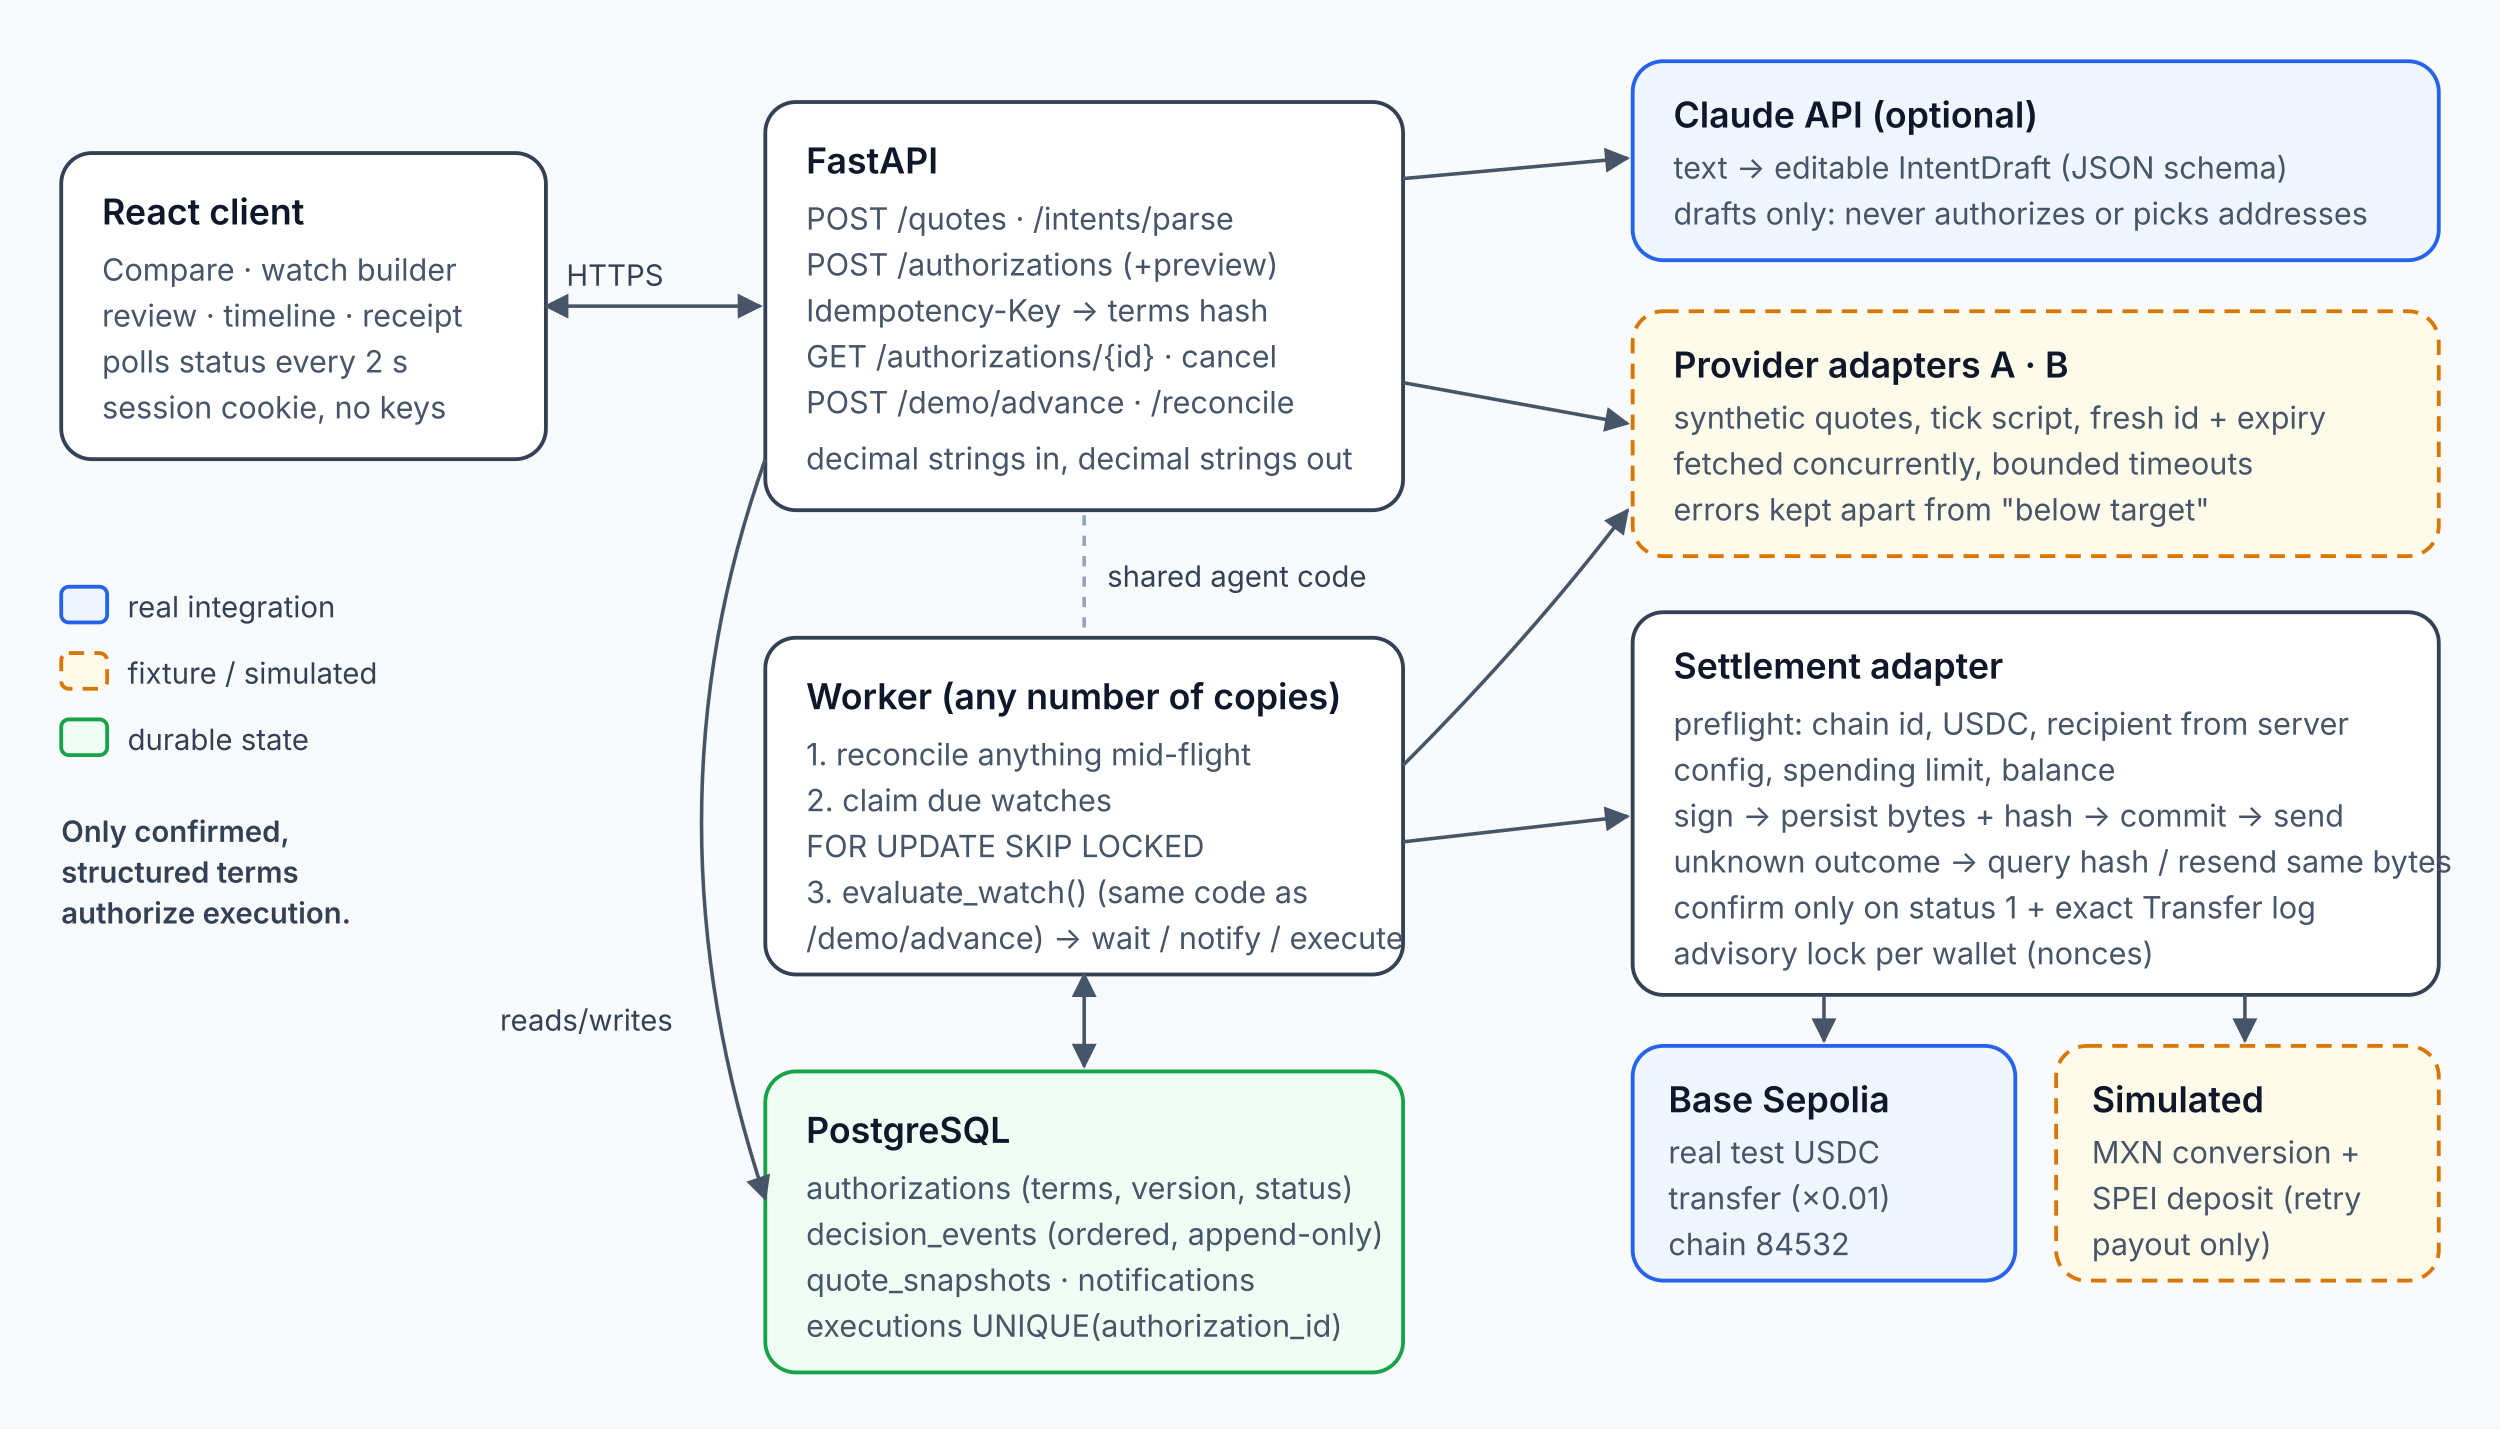
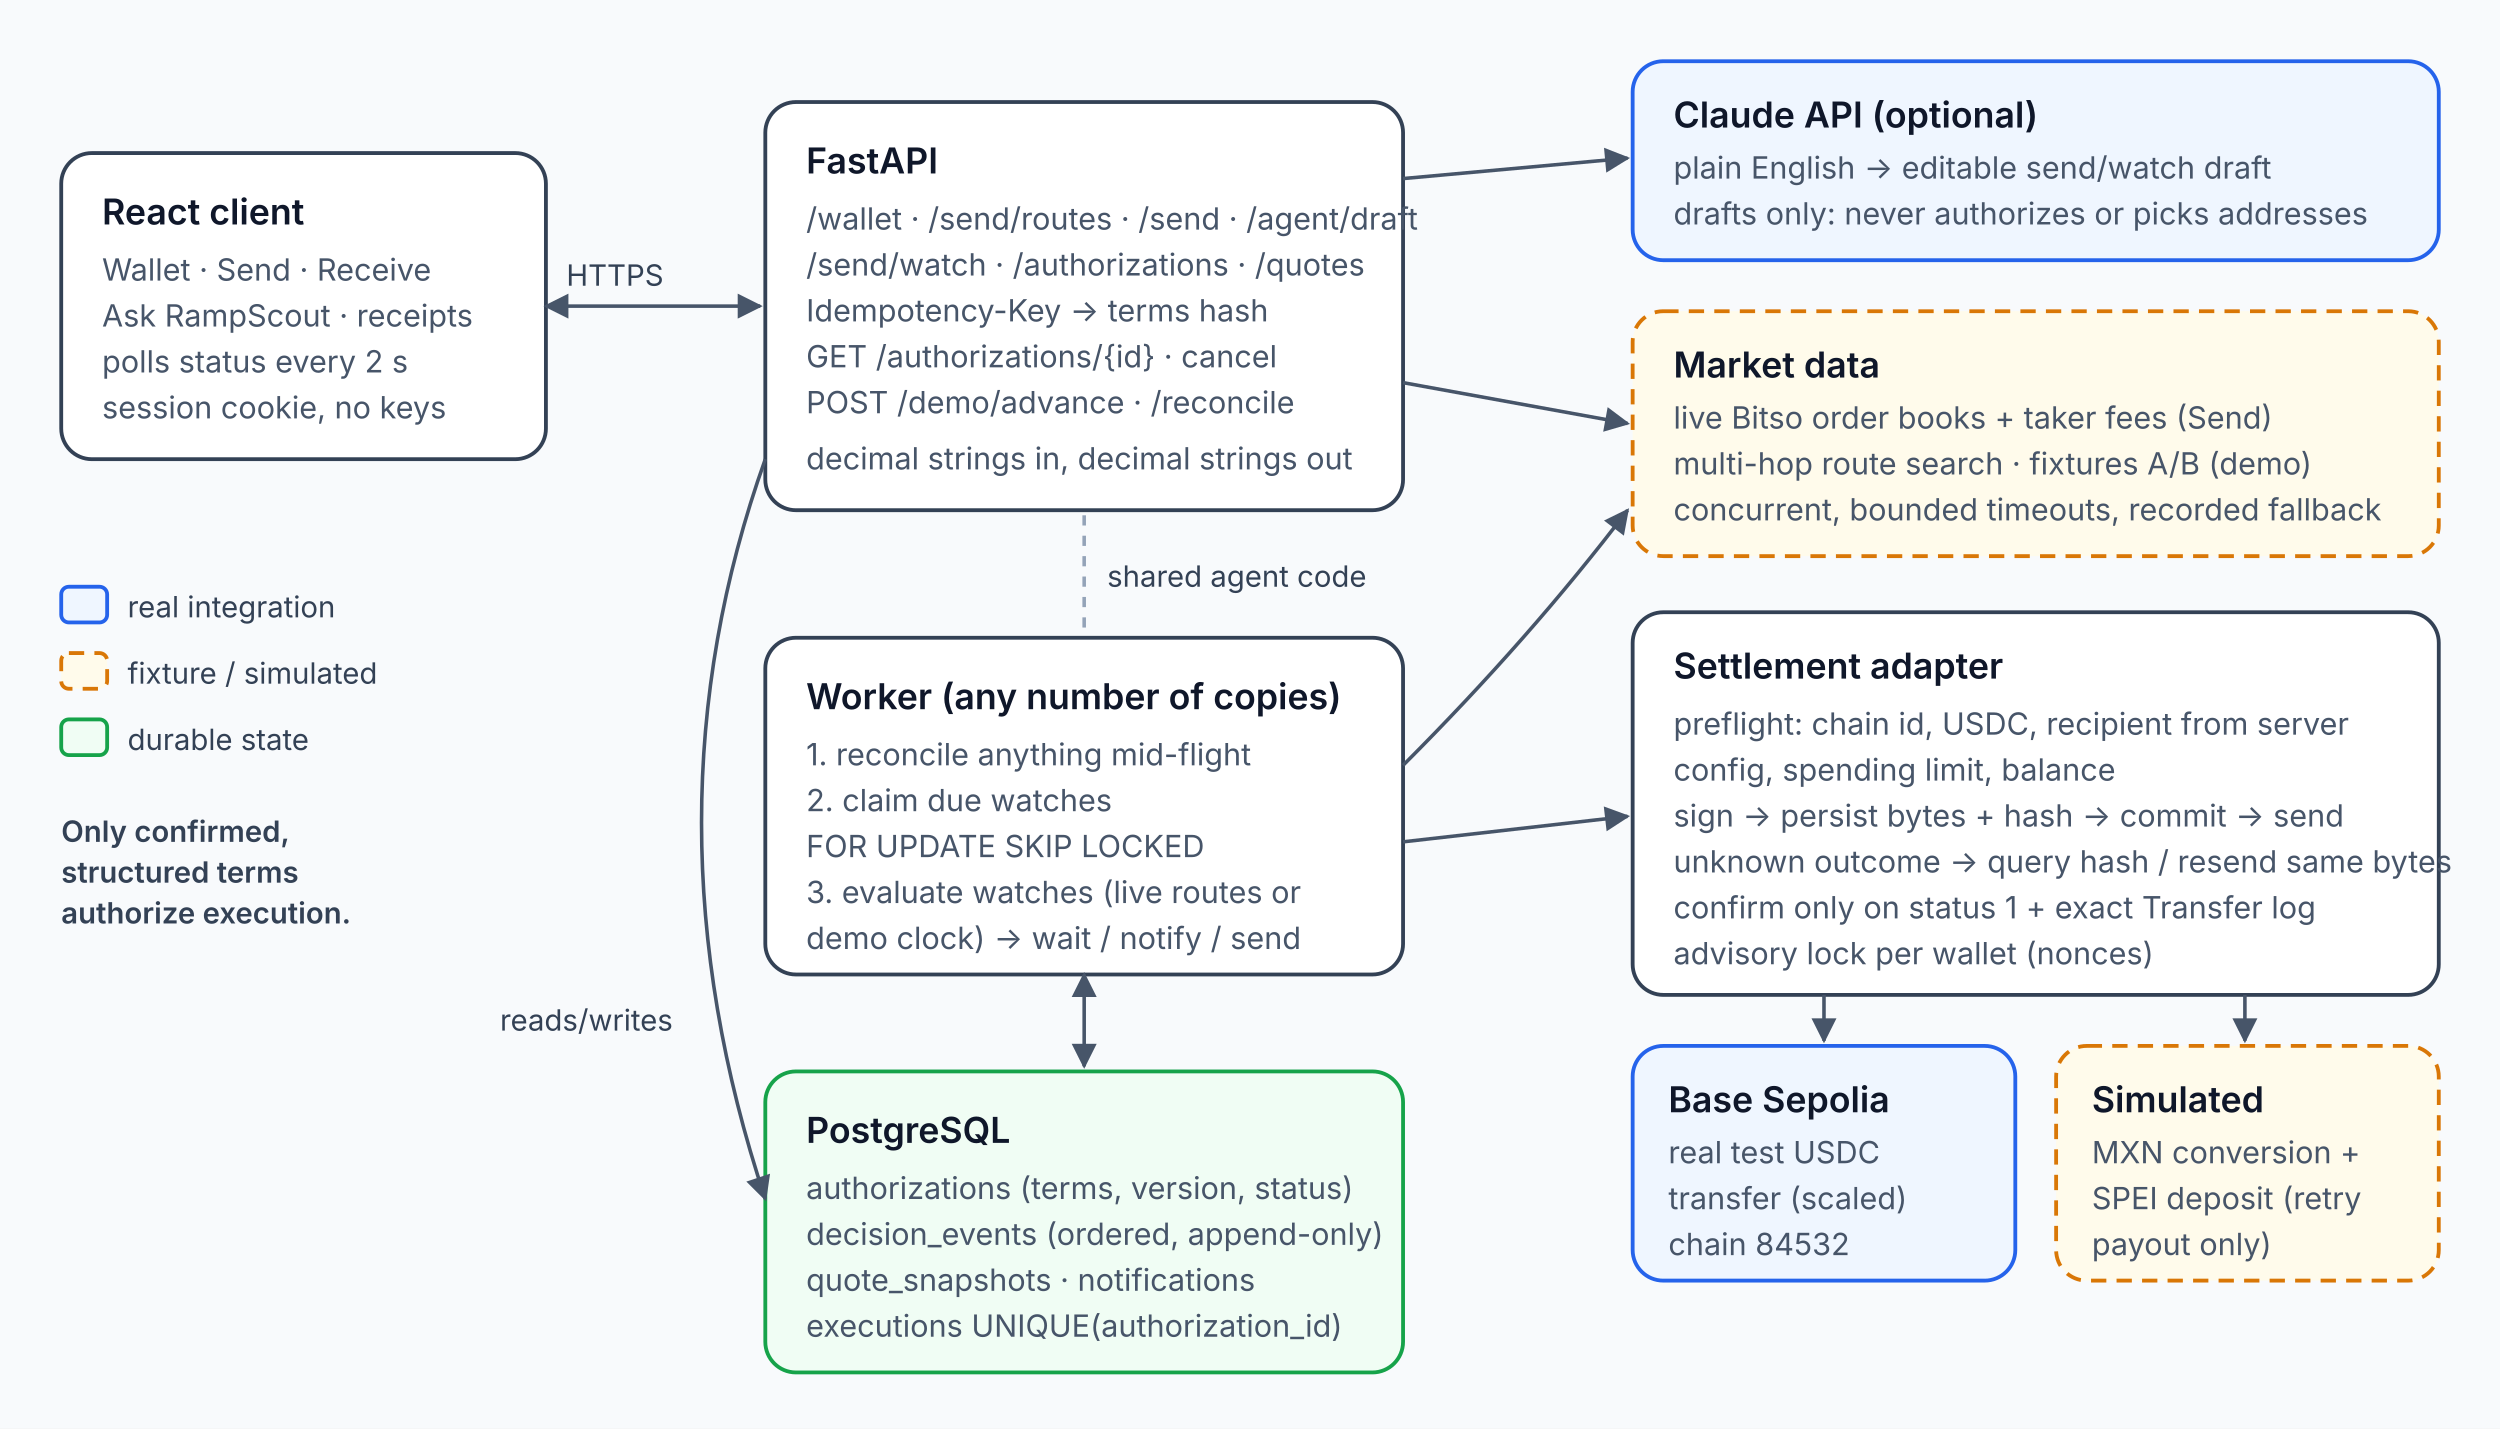
<svg xmlns="http://www.w3.org/2000/svg" viewBox="0 0 980 560" font-family="Inter, -apple-system, Segoe UI, Helvetica, Arial, sans-serif" font-size="13">
  <defs>
    <marker id="a" viewBox="0 0 10 10" refX="9" refY="5" markerWidth="7" markerHeight="7" orient="auto-start-reverse">
      <path d="M0,0 L10,5 L0,10 z" fill="#475569" />
    </marker>
    <style>
      .box{fill:#ffffff;stroke:#334155;stroke-width:1.5}
      .real{fill:#eff6ff;stroke:#2563eb;stroke-width:1.5}
      .sim{fill:#fffbeb;stroke:#d97706;stroke-width:1.5;stroke-dasharray:6 4}
      .db{fill:#f0fdf4;stroke:#16a34a;stroke-width:1.5}
      .t{fill:#0f172a;font-weight:600;font-size:14px}
      .s{fill:#475569;font-size:12px}
      .l{fill:#334155;font-size:11.5px}
      .line{stroke:#475569;stroke-width:1.4;fill:none;marker-end:url(#a)}
      .both{stroke:#475569;stroke-width:1.4;fill:none;marker-end:url(#a);marker-start:url(#a)}
    </style>
  </defs>
  <rect width="980" height="560" fill="#f8fafc" />
  <rect class="box" x="24" y="60" width="190" height="120" rx="12" />
  <text class="t" x="40" y="88">React client</text>
-   <text class="s" x="40" y="110">Compare · watch builder</text>
-   <text class="s" x="40" y="128">review · timeline · receipt</text>
+   <text class="s" x="40" y="110">Wallet · Send · Receive</text>
+   <text class="s" x="40" y="128">Ask RampScout · receipts</text>
  <text class="s" x="40" y="146">polls status every 2 s</text>
  <text class="s" x="40" y="164">session cookie, no keys</text>
  <rect class="box" x="300" y="40" width="250" height="160" rx="12" />
  <text class="t" x="316" y="68">FastAPI</text>
-   <text class="s" x="316" y="90">POST /quotes · /intents/parse</text>
-   <text class="s" x="316" y="108">POST /authorizations (+preview)</text>
+   <text class="s" x="316" y="90">/wallet · /send/routes · /send · /agent/draft</text>
+   <text class="s" x="316" y="108">/send/watch · /authorizations · /quotes</text>
  <text class="s" x="316" y="126">   Idempotency-Key → terms hash</text>
  <text class="s" x="316" y="144">GET /authorizations/{id} · cancel</text>
  <text class="s" x="316" y="162">POST /demo/advance · /reconcile</text>
  <text class="s" x="316" y="184">decimal strings in, decimal strings out</text>
  <rect class="box" x="300" y="250" width="250" height="132" rx="12" />
  <text class="t" x="316" y="278">Worker (any number of copies)</text>
  <text class="s" x="316" y="300">1. reconcile anything mid-flight</text>
  <text class="s" x="316" y="318">2. claim due watches</text>
  <text class="s" x="316" y="336">   FOR UPDATE SKIP LOCKED</text>
-   <text class="s" x="316" y="354">3. evaluate_watch() (same code as</text>
-   <text class="s" x="316" y="372">   /demo/advance) → wait / notify / execute</text>
+   <text class="s" x="316" y="354">3. evaluate watches (live routes or</text>
+   <text class="s" x="316" y="372">   demo clock) → wait / notify / send</text>
  <rect class="db" x="300" y="420" width="250" height="118" rx="12" />
  <text class="t" x="316" y="448">PostgreSQL</text>
  <text class="s" x="316" y="470">authorizations (terms, version, status)</text>
  <text class="s" x="316" y="488">decision_events (ordered, append-only)</text>
  <text class="s" x="316" y="506">quote_snapshots · notifications</text>
  <text class="s" x="316" y="524">executions UNIQUE(authorization_id)</text>
  <rect class="real" x="640" y="24" width="316" height="78" rx="12" />
  <text class="t" x="656" y="50">Claude API (optional)</text>
-   <text class="s" x="656" y="70">text → editable IntentDraft (JSON schema)</text>
+   <text class="s" x="656" y="70">plain English → editable send/watch draft</text>
  <text class="s" x="656" y="88">drafts only: never authorizes or picks addresses</text>
  <rect class="sim" x="640" y="122" width="316" height="96" rx="12" />
-   <text class="t" x="656" y="148">Provider adapters A · B</text>
-   <text class="s" x="656" y="168">synthetic quotes, tick script, fresh id + expiry</text>
-   <text class="s" x="656" y="186">fetched concurrently, bounded timeouts</text>
-   <text class="s" x="656" y="204">errors kept apart from "below target"</text>
+   <text class="t" x="656" y="148">Market data</text>
+   <text class="s" x="656" y="168">live Bitso order books + taker fees (Send)</text>
+   <text class="s" x="656" y="186">multi-hop route search · fixtures A/B (demo)</text>
+   <text class="s" x="656" y="204">concurrent, bounded timeouts, recorded fallback</text>
  <rect class="box" x="640" y="240" width="316" height="150" rx="12" />
  <text class="t" x="656" y="266">Settlement adapter</text>
  <text class="s" x="656" y="288">preflight: chain id, USDC, recipient from server</text>
  <text class="s" x="656" y="306">config, spending limit, balance</text>
  <text class="s" x="656" y="324">sign → persist bytes + hash → commit → send</text>
  <text class="s" x="656" y="342">unknown outcome → query hash / resend same bytes</text>
  <text class="s" x="656" y="360">confirm only on status 1 + exact Transfer log</text>
  <text class="s" x="656" y="378">advisory lock per wallet (nonces)</text>
  <rect class="real" x="640" y="410" width="150" height="92" rx="12" />
  <text class="t" x="654" y="436">Base Sepolia</text>
  <text class="s" x="654" y="456">real test USDC</text>
-   <text class="s" x="654" y="474">transfer (×0.01)</text>
+   <text class="s" x="654" y="474">transfer (scaled)</text>
  <text class="s" x="654" y="492">chain 84532</text>
  <rect class="sim" x="806" y="410" width="150" height="92" rx="12" />
  <text class="t" x="820" y="436">Simulated</text>
  <text class="s" x="820" y="456">MXN conversion +</text>
  <text class="s" x="820" y="474">SPEI deposit (retry</text>
  <text class="s" x="820" y="492">payout only)</text>
  <path class="both" d="M214,120 L298,120" />
  <text class="l" x="222" y="112">HTTPS</text>
  <path class="line" d="M550,70 L638,62" />
  <path class="line" d="M550,150 L638,166" />
  <path class="line" d="M550,300 Q600,250 638,200" />
  <path class="line" d="M550,330 L638,320" />
  <path d="M425,202 L425,248" stroke="#94a3b8" stroke-width="1.4" stroke-dasharray="4 4" />
  <text class="l" x="434" y="230">shared agent code</text>
  <path class="both" d="M425,382 L425,418" />
  <path class="line" d="M300,180 Q250,320 300,470" />
  <text class="l" x="196" y="404">reads/writes</text>
  <path class="line" d="M715,390 L715,408" />
  <path class="line" d="M880,390 L880,408" />
  <rect class="real" x="24" y="230" width="18" height="14" rx="3" />
  <text class="l" x="50" y="242">real integration</text>
  <rect class="sim" x="24" y="256" width="18" height="14" rx="3" />
  <text class="l" x="50" y="268">fixture / simulated</text>
  <rect class="db" x="24" y="282" width="18" height="14" rx="3" />
  <text class="l" x="50" y="294">durable state</text>
  <text class="l" x="24" y="330" style="font-weight:600">Only confirmed,</text>
  <text class="l" x="24" y="346" style="font-weight:600">structured terms</text>
  <text class="l" x="24" y="362" style="font-weight:600">authorize execution.</text>
</svg>
